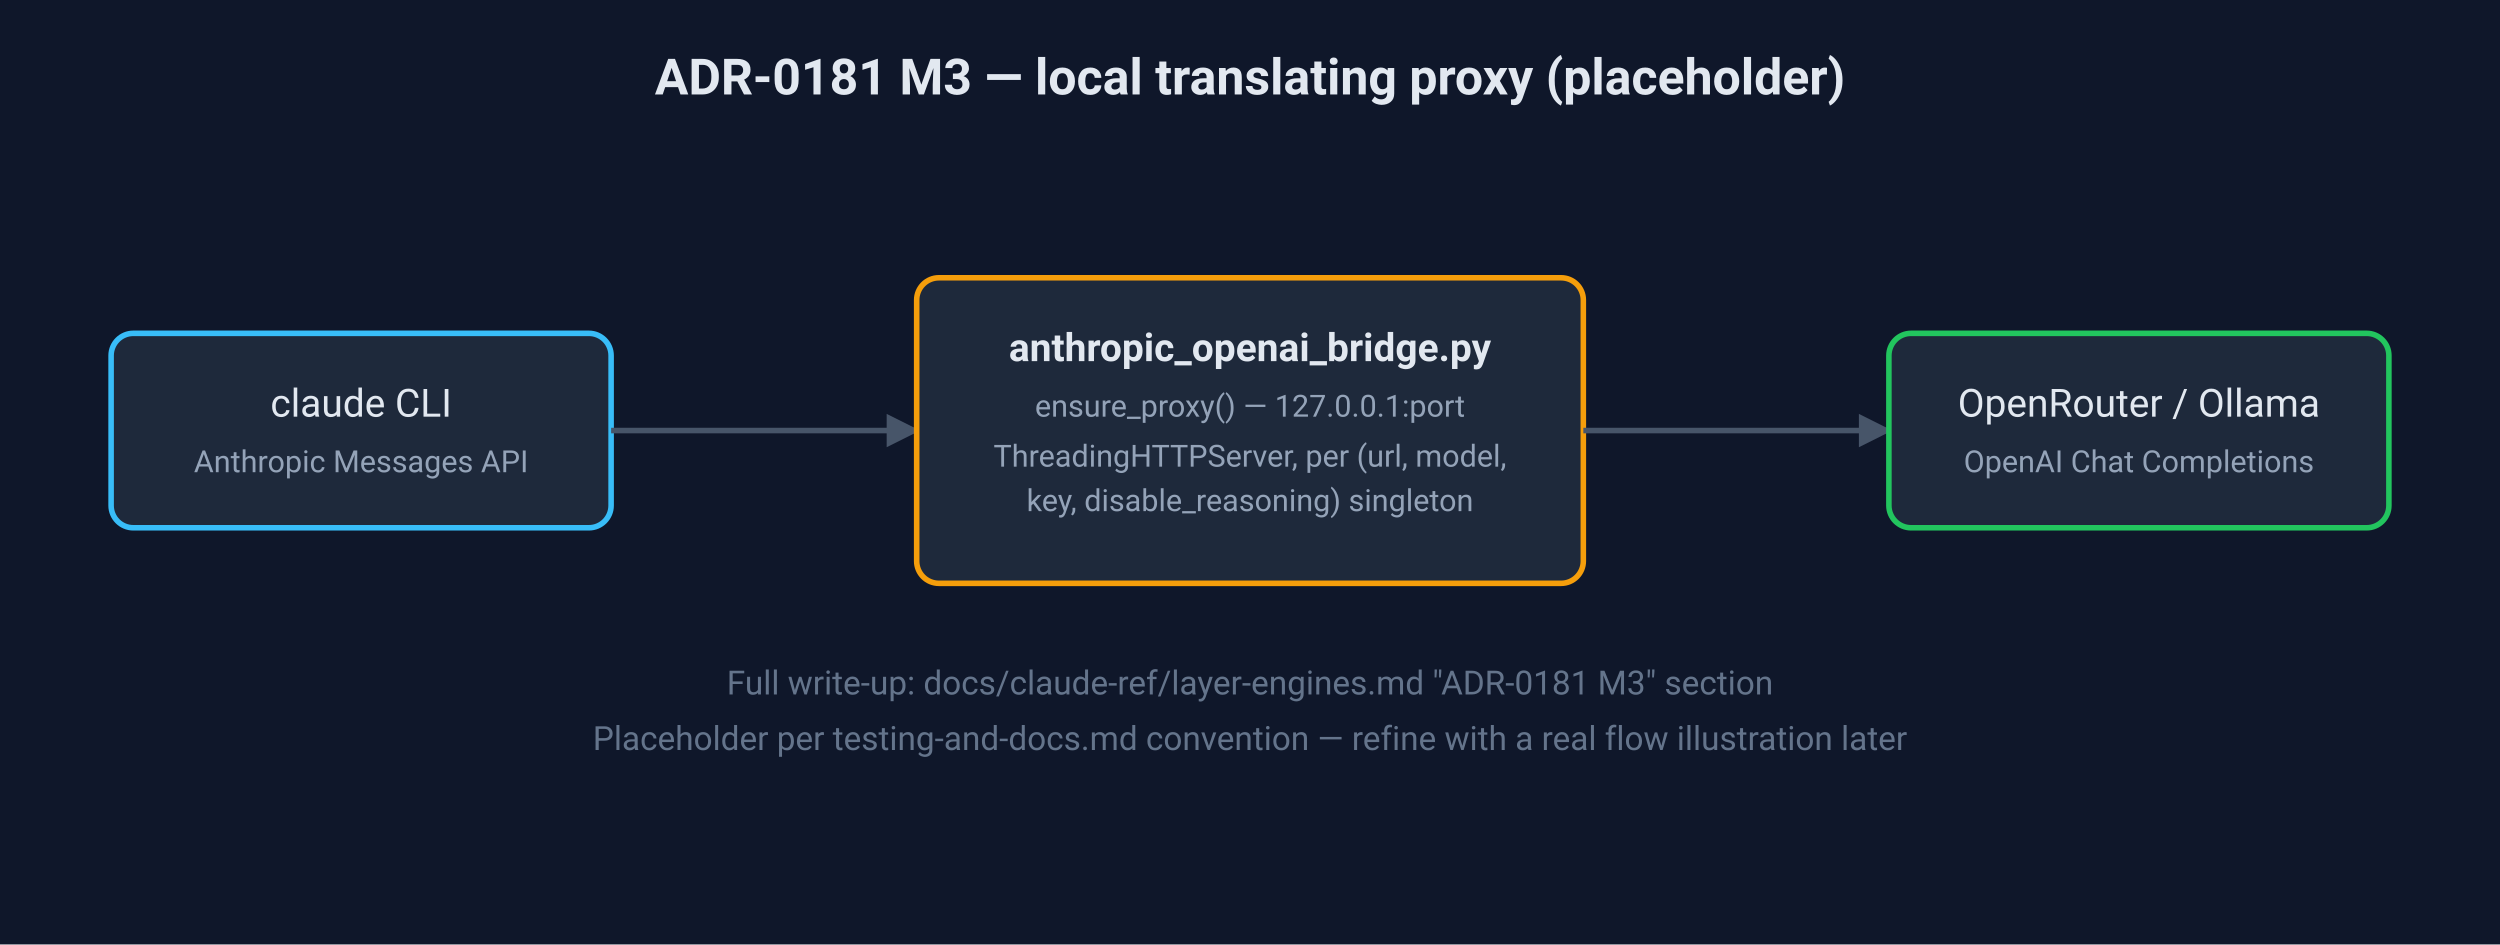
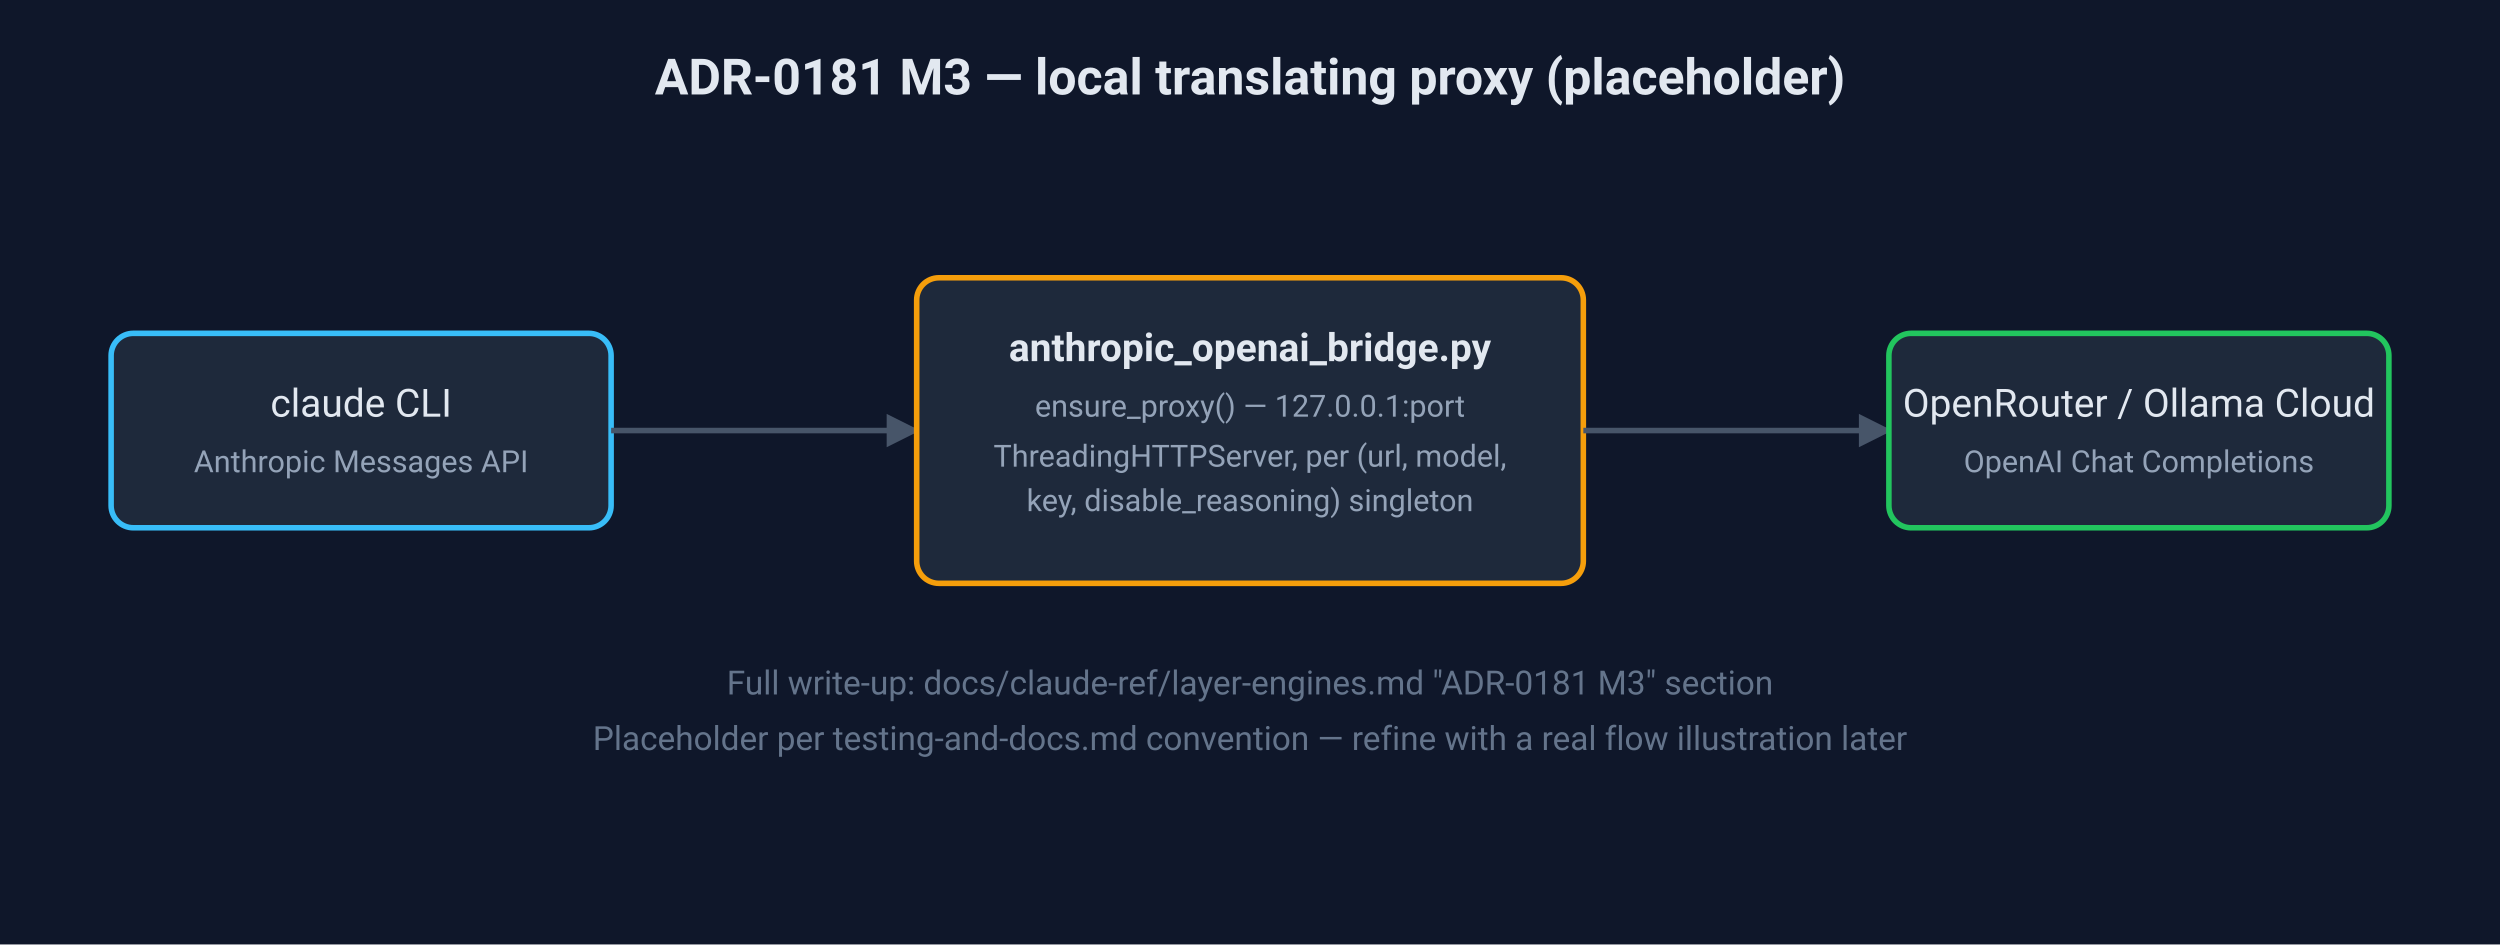
<svg xmlns="http://www.w3.org/2000/svg" viewBox="0 0 900 340" font-family="-apple-system, BlinkMacSystemFont, 'Segoe UI', Roboto, sans-serif">
  <defs>
    <marker id="ar" viewBox="0 0 10 10" refX="9" refY="5" markerWidth="6" markerHeight="6" orient="auto-start-reverse">
      <path d="M 0 0 L 10 5 L 0 10 z" fill="#475569" />
    </marker>
  </defs>
  <rect x="0" y="0" width="900" height="340" fill="#0f172a" />
  <text x="450" y="34" text-anchor="middle" fill="#e2e8f0" font-size="18" font-weight="600">
    ADR-0181 M3 — local translating proxy (placeholder)
  </text>
  <rect x="40" y="120" width="180" height="70" rx="8" fill="#1e293b" stroke="#38bdf8" stroke-width="2" />
  <text x="130" y="150" text-anchor="middle" fill="#e2e8f0" font-size="14">claude CLI</text>
  <text x="130" y="170" text-anchor="middle" fill="#94a3b8" font-size="11">Anthropic Messages API</text>
  <line x1="220" y1="155" x2="330" y2="155" stroke="#475569" stroke-width="2" marker-end="url(#ar)" />
  <rect x="330" y="100" width="240" height="110" rx="8" fill="#1e293b" stroke="#f59e0b" stroke-width="2" />
  <text x="450" y="130" text-anchor="middle" fill="#e2e8f0" font-size="14" font-weight="600">
    anthropic_openai_bridge.py
  </text>
  <text x="450" y="150" text-anchor="middle" fill="#94a3b8" font-size="11">
    ensure_proxy() — 127.0.0.1:port
  </text>
  <text x="450" y="168" text-anchor="middle" fill="#94a3b8" font-size="11">
    ThreadingHTTPServer, per (url, model,
  </text>
  <text x="450" y="184" text-anchor="middle" fill="#94a3b8" font-size="11">
    key, disable_reasoning) singleton
  </text>
  <line x1="570" y1="155" x2="680" y2="155" stroke="#475569" stroke-width="2" marker-end="url(#ar)" />
  <rect x="680" y="120" width="180" height="70" rx="8" fill="#1e293b" stroke="#22c55e" stroke-width="2" />
-   <text x="770" y="150" text-anchor="middle" fill="#e2e8f0" font-size="14">OpenRouter / Ollama</text>
+   <text x="770" y="150" text-anchor="middle" fill="#e2e8f0" font-size="14">OpenRouter / Ollama Cloud</text>
  <text x="770" y="170" text-anchor="middle" fill="#94a3b8" font-size="11">OpenAI Chat Completions</text>
  <text x="450" y="250" text-anchor="middle" fill="#64748b" font-size="12">
    Full write-up: docs/claude-ref/layer-engines.md "ADR-0181 M3" section
  </text>
  <text x="450" y="270" text-anchor="middle" fill="#64748b" font-size="12">
    Placeholder per testing-and-docs.md convention — refine with a real flow illustration later
  </text>
</svg>
